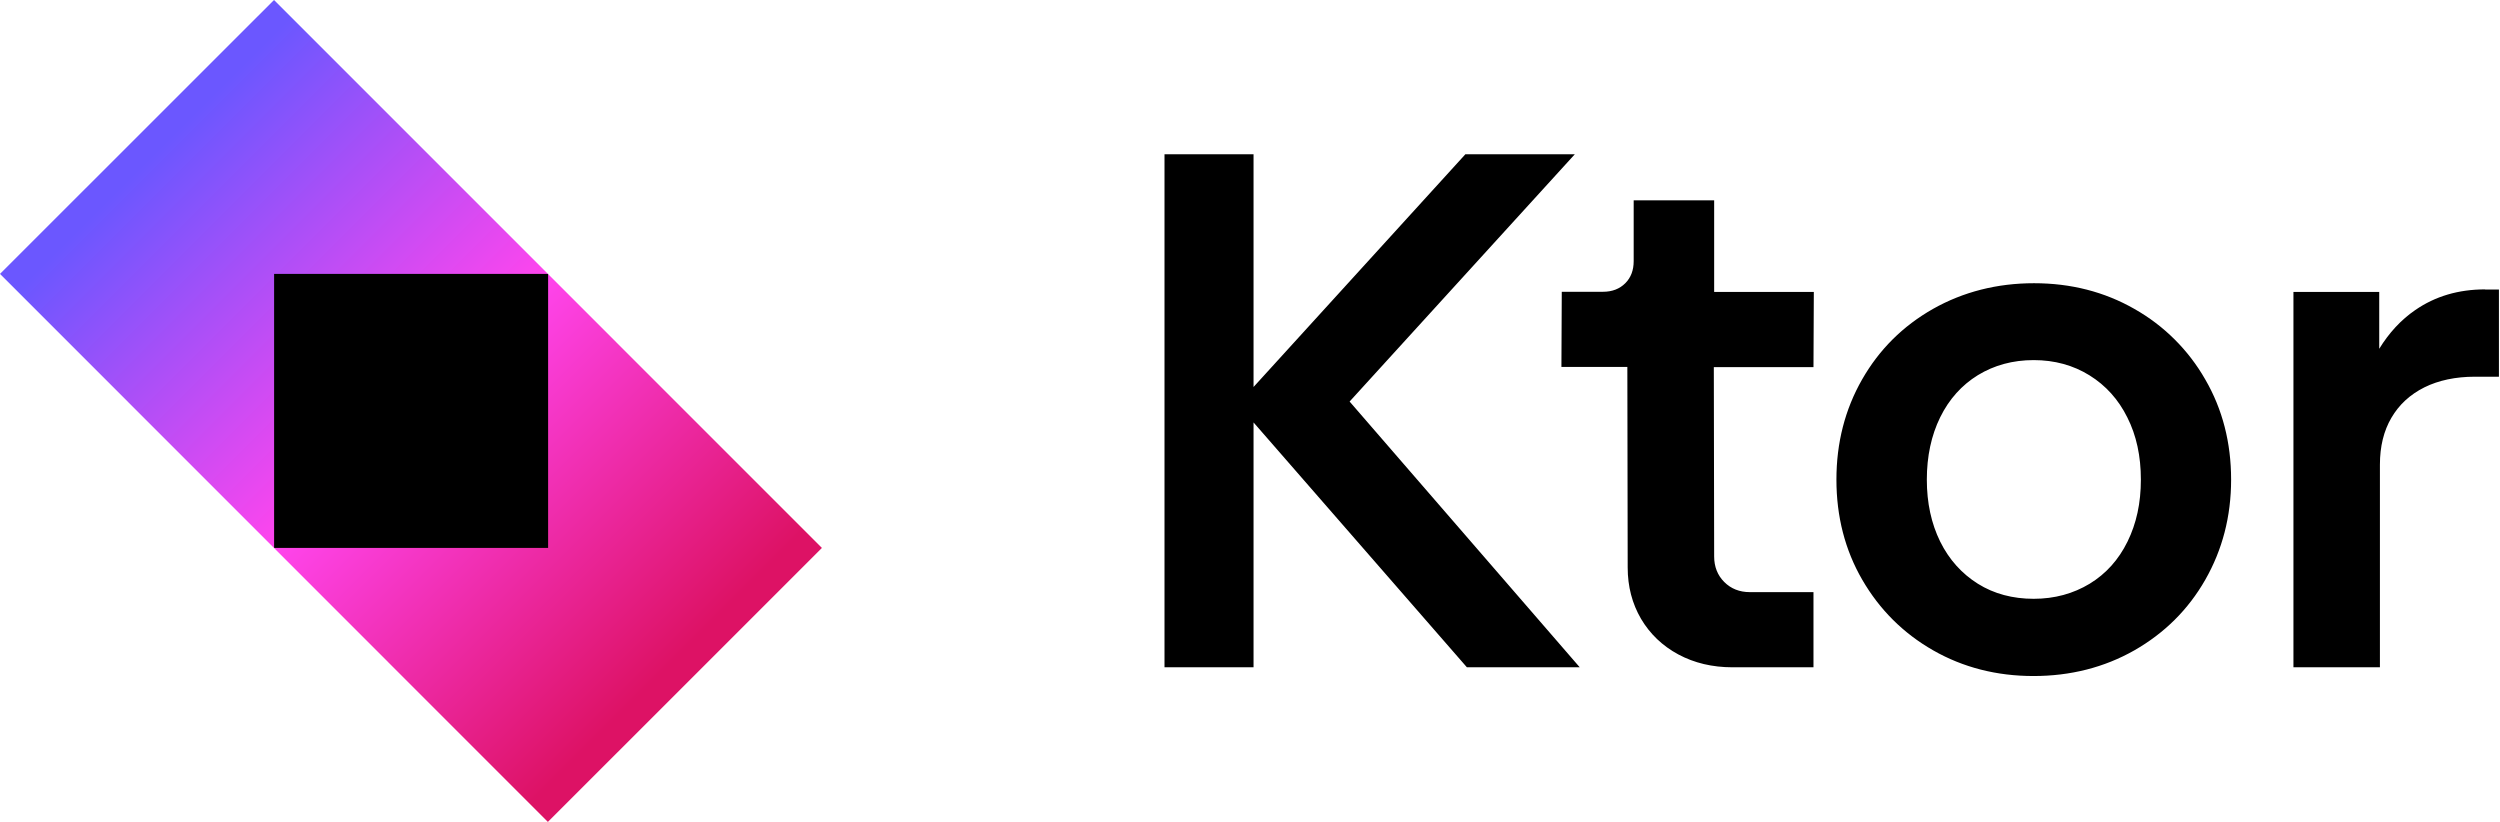
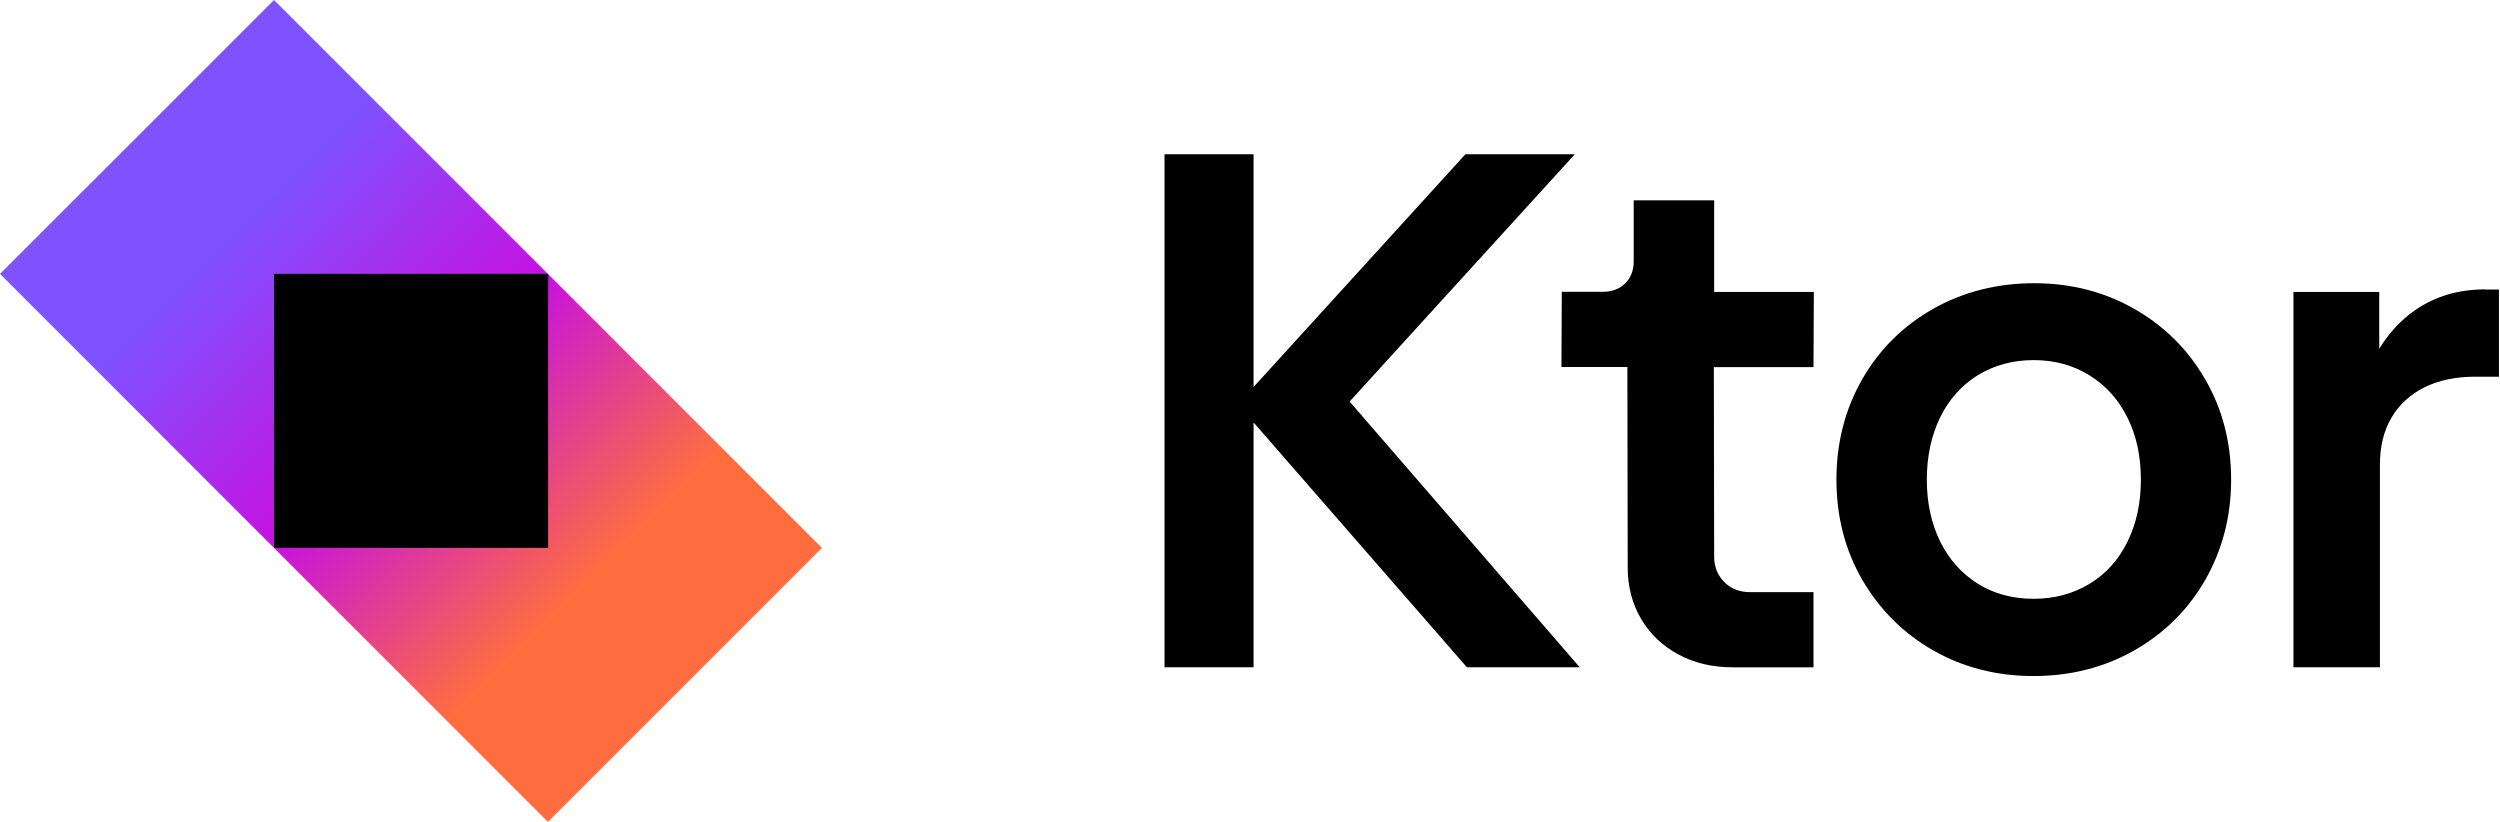
<svg xmlns="http://www.w3.org/2000/svg" width="146" height="48" fill="none" viewBox="0 0 146 48">
-   <path fill="#000" d="M91.977 9.01h-6.4L73.207 22.6V9.01h-5.2v29.96h5.2v-14.3l12.46 14.3h6.59l-13.44-15.52L91.977 9v.01Zm8.14 2.69h-4.71v3.55c0 .53-.16.96-.49 1.29-.33.33-.76.5-1.31.5h-2.4l-.02 4.39h3.85l.02 11.71c0 1.11.26 2.11.78 3 .52.88 1.25 1.58 2.18 2.08.93.5 1.99.75 3.16.75h4.73v-4.39h-3.72c-.6 0-1.1-.2-1.49-.59-.39-.39-.59-.89-.59-1.49l-.02-11.06h5.82l.02-4.39h-5.82V11.7h.01Zm24.53 6.34c-1.75-1-3.71-1.5-5.86-1.5-2.15 0-4.13.5-5.9 1.5-1.76 1-3.14 2.37-4.14 4.12-1 1.75-1.5 3.7-1.5 5.85 0 2.15.5 4.11 1.51 5.85 1.01 1.74 2.39 3.12 4.14 4.12 1.75 1 3.71 1.5 5.86 1.5 2.15 0 4.13-.5 5.89-1.5 1.75-1 3.14-2.37 4.14-4.12 1-1.75 1.51-3.7 1.51-5.85 0-2.15-.5-4.11-1.51-5.85a10.99 10.99 0 0 0-4.14-4.12Zm-.4 13.59c-.52 1.06-1.26 1.88-2.21 2.46-.96.58-2.05.88-3.27.88-1.22 0-2.32-.29-3.26-.88-.94-.59-1.68-1.41-2.2-2.46-.52-1.06-.78-2.26-.78-3.62 0-1.36.26-2.58.78-3.64s1.26-1.88 2.2-2.46c.95-.58 2.04-.88 3.26-.88 1.22 0 2.31.3 3.26.89.95.59 1.69 1.41 2.21 2.46.53 1.05.79 2.26.79 3.63s-.26 2.56-.78 3.62Zm20.89-14.73c-1.56 0-2.92.4-4.09 1.21-.83.57-1.53 1.33-2.1 2.26v-3.32h-5.01v21.92h5.05V27.14c0-1.06.22-1.97.67-2.74.45-.77 1.09-1.36 1.93-1.78.83-.41 1.82-.62 2.94-.62h1.41v-5.09h-.81l.01-.01Z" />
-   <path fill="url(#a)" d="M48 31.998 31.996 48 0 15.996 16.002 0l31.997 31.998Z" />
-   <path fill="#000" d="M32.01 15.996H16.008v16.002H32.01V15.996Z" />
  <defs>
-     <linearGradient id="a" x1="1" x2="31" y1="17" y2="47" gradientUnits="userSpaceOnUse">
-       <stop stop-color="#6B57FF" />
-       <stop offset=".499" stop-color="#FF45ED" />
-       <stop offset="1" stop-color="#DD1265" />
+     <linearGradient id="a" x1="5.518" x2="26.12" y1="21.456" y2="42.16" gradientUnits="userSpaceOnUse">
+       <stop stop-color="#7F52FF" />
+       <stop offset=".507" stop-color="#C711E1" />
+       <stop offset="1" stop-color="#FF6D3F" />
    </linearGradient>
  </defs>
+   <path fill="#000" d="M118.788 16.54c2.15 0 4.11.5 5.859 1.5 1.75 1 3.131 2.37 4.141 4.12 1.01 1.74 1.51 3.7 1.51 5.85 0 2.15-.51 4.101-1.51 5.851-1 1.75-2.391 3.12-4.141 4.12-1.759 1-3.739 1.5-5.889 1.5-2.15 0-4.111-.5-5.861-1.5-1.749-1-3.129-2.38-4.139-4.12-1.01-1.74-1.51-3.701-1.51-5.851 0-2.15.5-4.1 1.5-5.85 1-1.75 2.38-3.12 4.14-4.12 1.77-1 3.75-1.5 5.9-1.5Zm-45.58-7.53V22.6L85.578 9.01h6.391L78.817 23.45l13.44 15.52H85.668l-12.46-14.3v14.3h-5.2V9.01h5.2Zm26.899 2.69v5.35h5.821l-.02 4.391h-5.82l.019 11.06c0 .6.201 1.1.591 1.49.39.39.89.59 1.49.59h3.72v4.39h-4.73c-1.17 0-2.23-.25-3.16-.75-.93-.5-1.66-1.2-2.18-2.08-.52-.89-.78-1.89-.78-3l-.019-11.71h-3.851l.021-4.39h2.399c.55 0 .981-.17 1.311-.5.33-.33.49-.76.49-1.29v-3.55h4.699Zm45.021 5.21h.81V22h-1.411c-1.119 0-2.109.21-2.939.62-.84.42-1.48 1.01-1.93 1.78-.45.77-.67 1.679-.67 2.739v11.83h-5.05V17.05h5.01v3.32c.57-.93 1.27-1.69 2.1-2.26 1.17-.81 2.53-1.21 4.09-1.21l-.01.01Zm-26.36 4.12c-1.22 0-2.31.3-3.26.88-.94.58-1.68 1.4-2.2 2.46-.52 1.06-.781 2.28-.781 3.64s.261 2.56.781 3.62c.52 1.05 1.26 1.87 2.2 2.46.94.59 2.04.88 3.26.88 1.22 0 2.31-.3 3.27-.88.95-.58 1.69-1.4 2.21-2.46.52-1.06.779-2.25.779-3.62s-.259-2.58-.789-3.63c-.52-1.05-1.261-1.87-2.211-2.46-.95-.59-2.04-.89-3.259-.89ZM91.978 9.01h-.009L91.978 9v.01Z" />
+   <path fill="url(#a)" d="m47.999 31.998-16.002 16.002L0 15.996 16.002 0l31.997 31.998Z" />
+   <path fill="#000" d="M32.01 15.992h-16.002v16.002h16.002v-16.002Z" />
</svg>
